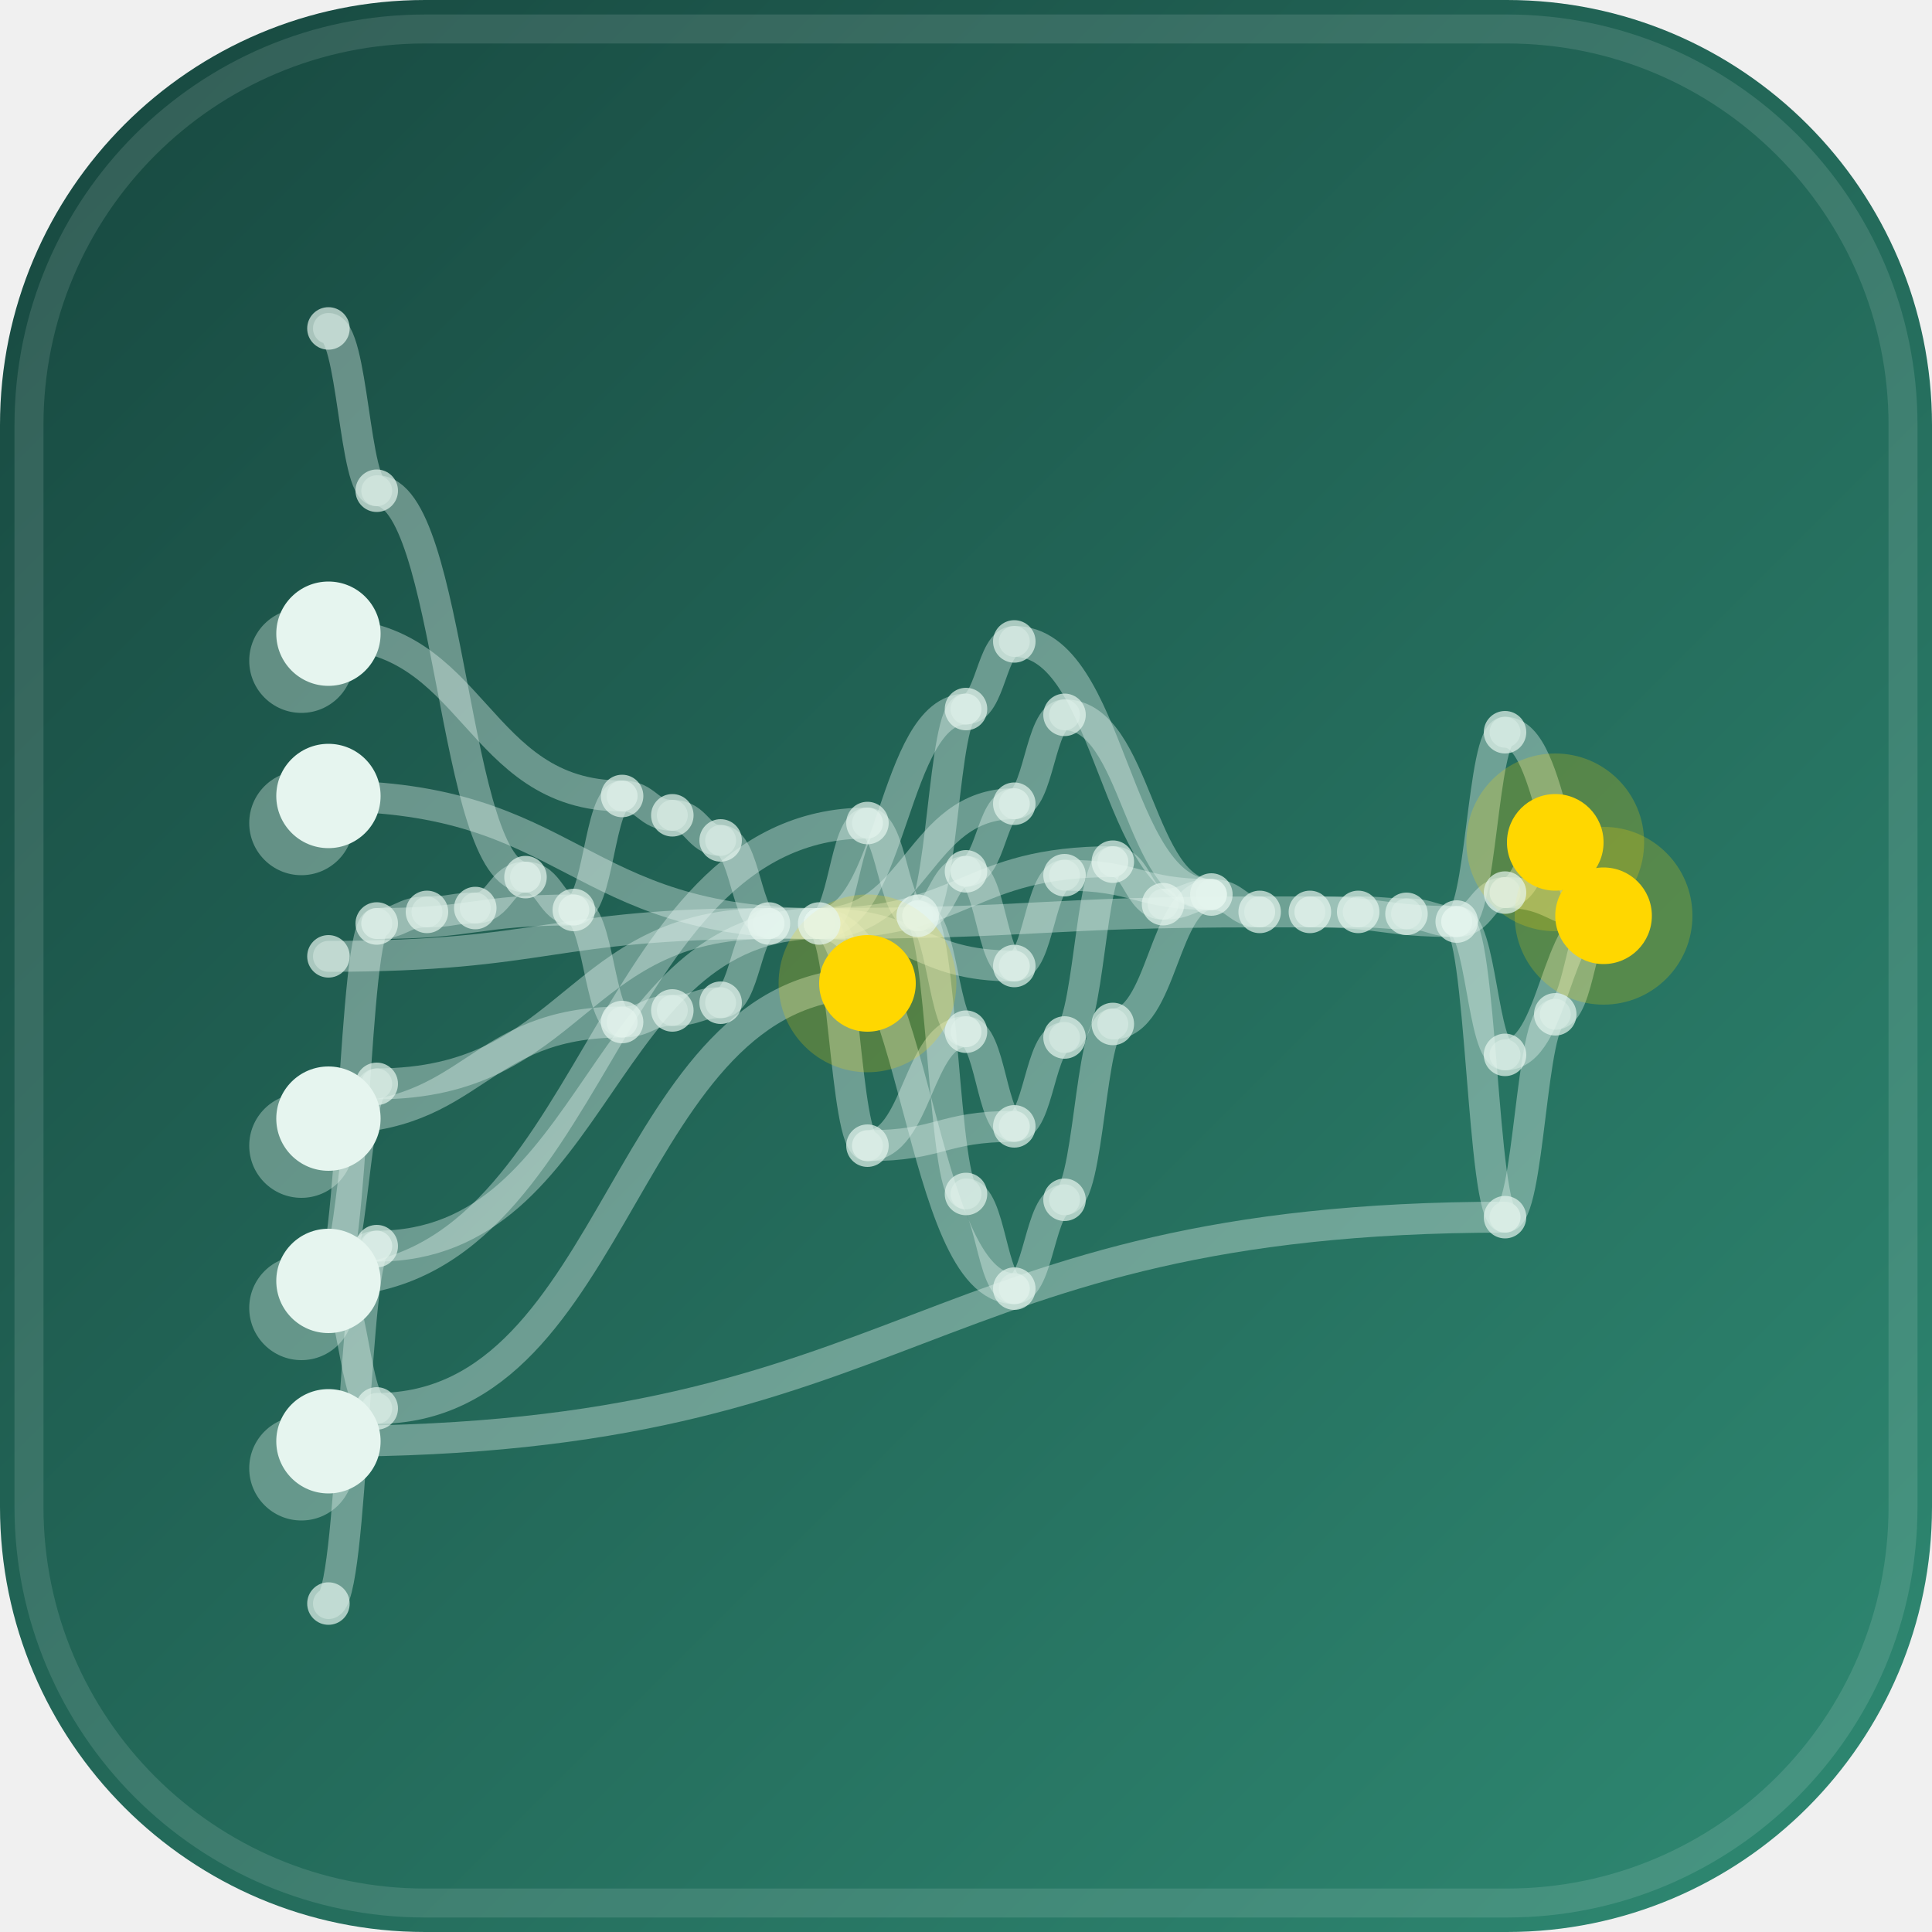
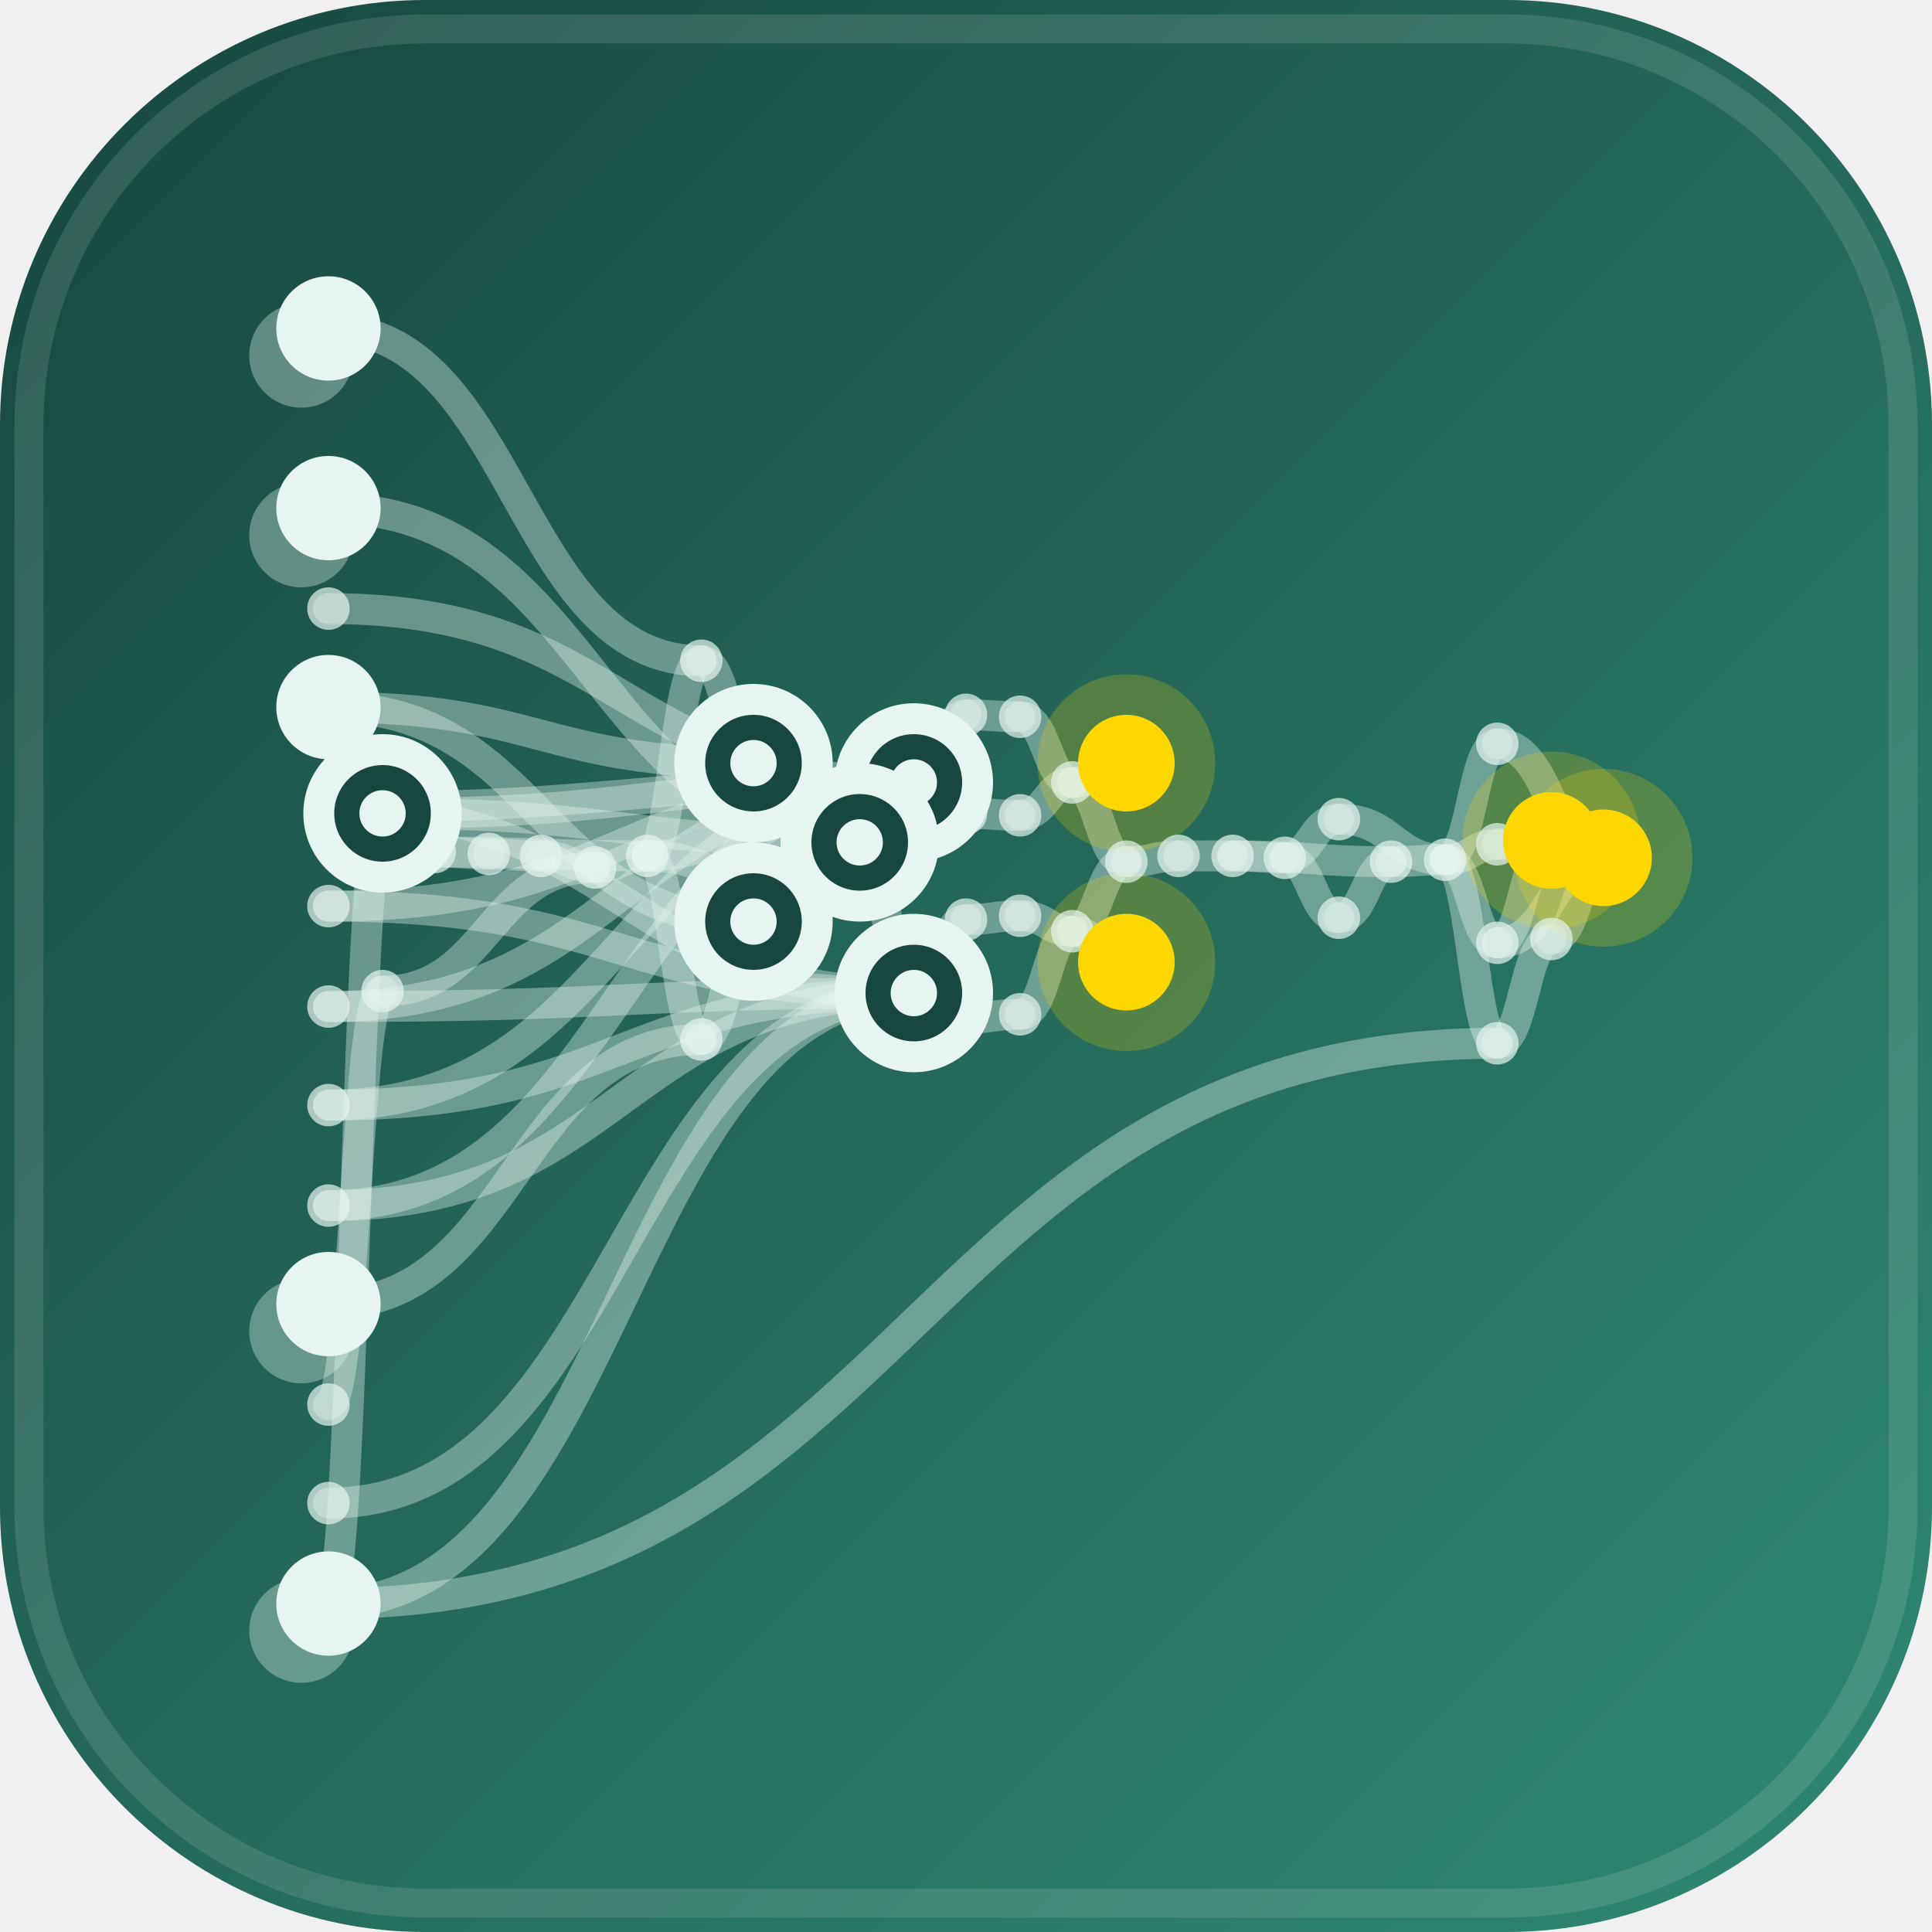
- <svg xmlns="http://www.w3.org/2000/svg" width="48" height="48" viewBox="0 0 100 100" role="img" aria-label="Metagenome-Assembled Genomes (MAGs) generation: 58 steps, 27 stages deep, up to 8 in parallel, 3 outputs" class="workflow-glyph shrink-0">
+ <svg xmlns="http://www.w3.org/2000/svg" width="48" height="48" viewBox="0 0 100 100" role="img" aria-label="Metagenome-Assembled Genomes (MAGs) generation: 56 steps, 25 stages deep, up to 13 in parallel, 4 outputs" class="workflow-glyph shrink-0">
  <defs>
    <linearGradient id="glyph-mags-building-main" x1="0" y1="0" x2="1" y2="1">
      <stop offset="0" stop-color="#17473F" />
      <stop offset="1" stop-color="#2F8A73" />
    </linearGradient>
  </defs>
  <rect x="0" y="0" width="100" height="100" rx="22" fill="url(#glyph-mags-building-main)" />
  <rect x="1.5" y="1.5" width="97" height="97" rx="20.5" fill="none" stroke="#ffffff" stroke-opacity="0.12" stroke-width="1.5" />
  <g fill="none" stroke="#E6F5EF" stroke-linecap="round" stroke-width="1.6" stroke-opacity="0.38">
-     <path d="M17 17C18.3 17 18.3 25.4 19.5 25.4" />
-     <path d="M17 66.3C18.3 66.3 18.3 47.8 19.5 47.8" />
-     <path d="M17 66.3C18.3 66.3 18.3 56.1 19.5 56.1" />
-     <path d="M17 66.3C18.3 66.3 18.3 72.9 19.5 72.9" />
-     <path d="M19.5 47.8C20.8 47.8 20.8 47.2 22.1 47.2" />
-     <path d="M17 66.3C18.3 66.3 18.3 64.5 19.5 64.5" />
-     <path d="M17 83C18.3 83 18.3 64.5 19.5 64.5" />
-     <path d="M22.1 47.2C23.4 47.2 23.4 47 24.6 47" />
-     <path d="M19.5 25.4C23.4 25.4 23.4 45.4 27.2 45.4" />
-     <path d="M24.6 47C25.9 47 25.9 45.4 27.2 45.4" />
-     <path d="M19.5 47.8C24.6 47.8 24.6 47.1 29.7 47.1" />
-     <path d="M27.2 45.4C28.5 45.4 28.5 47.1 29.7 47.1" />
-     <path d="M17 32.8C24.6 32.8 24.6 41.2 32.2 41.2" />
-     <path d="M29.7 47.1C31 47.1 31 41.2 32.2 41.2" />
-     <path d="M17 57.9C24.6 57.9 24.6 52.9 32.2 52.9" />
-     <path d="M29.7 47.1C31 47.1 31 52.9 32.2 52.9" />
-     <path d="M32.2 41.2C33.5 41.2 33.5 42.2 34.8 42.2" />
-     <path d="M32.2 52.9C33.5 52.9 33.5 52.3 34.8 52.3" />
-     <path d="M34.8 42.2C36.1 42.2 36.1 43.5 37.3 43.5" />
-     <path d="M34.8 52.3C36.1 52.3 36.1 51.9 37.3 51.9" />
-     <path d="M37.3 43.5C38.6 43.5 38.6 47.8 39.8 47.8" />
-     <path d="M37.3 51.9C38.6 51.9 38.6 47.8 39.8 47.8" />
-     <path d="M19.5 56.1C29.7 56.1 29.7 47.8 39.8 47.8" />
-     <path d="M17 49.5C28.4 49.5 28.4 47.8 39.8 47.8" />
-     <path d="M39.8 47.8C41.1 47.8 41.1 47.8 42.4 47.8" />
-     <path d="M19.5 64.5C31 64.5 31 47.8 42.4 47.8" />
-     <path d="M17 41.2C29.7 41.2 29.7 47.8 42.4 47.8" />
-     <path d="M42.4 47.8C43.7 47.8 43.7 50.9 44.9 50.9" />
-     <path d="M19.5 72.9C32.2 72.9 32.2 50.9 44.9 50.9" />
-     <path d="M17 66.3C31 66.3 31 42.6 44.9 42.6" />
-     <path d="M42.4 47.8C43.7 47.8 43.7 42.6 44.9 42.6" />
-     <path d="M42.4 47.8C43.7 47.8 43.7 59.3 44.9 59.3" />
-     <path d="M44.9 42.6C46.2 42.6 46.2 47.4 47.5 47.4" />
-     <path d="M47.5 47.4C48.8 47.4 48.8 36.7 50 36.7" />
-     <path d="M42.4 47.8C46.2 47.8 46.2 36.7 50 36.7" />
-     <path d="M47.5 47.4C48.8 47.4 48.8 45.1 50 45.1" />
-     <path d="M47.5 47.4C48.8 47.4 48.8 61.8 50 61.8" />
-     <path d="M44.9 59.3C47.5 59.3 47.5 53.4 50 53.4" />
-     <path d="M47.5 47.4C48.8 47.4 48.8 53.4 50 53.4" />
-     <path d="M50 36.7C51.3 36.7 51.3 33.2 52.5 33.2" />
-     <path d="M50 45.1C51.3 45.1 51.3 41.6 52.5 41.6" />
-     <path d="M42.4 47.8C47.5 47.8 47.5 41.6 52.5 41.6" />
-     <path d="M50 45.1C51.3 45.1 51.3 50 52.5 50" />
-     <path d="M42.4 47.8C47.5 47.8 47.5 50 52.5 50" />
-     <path d="M42.4 47.8C47.5 47.8 47.5 66.7 52.5 66.7" />
-     <path d="M50 61.8C51.3 61.8 51.3 66.7 52.5 66.7" />
-     <path d="M44.9 59.3C48.7 59.3 48.7 58.3 52.5 58.3" />
-     <path d="M50 53.4C51.3 53.4 51.3 58.3 52.5 58.3" />
-     <path d="M52.5 41.6C53.8 41.6 53.8 37 55.1 37" />
-     <path d="M52.5 50C53.8 50 53.8 45.3 55.1 45.3" />
-     <path d="M52.5 66.7C53.8 66.7 53.8 62.1 55.1 62.1" />
-     <path d="M52.5 58.3C53.8 58.3 53.8 53.7 55.1 53.7" />
-     <path d="M55.1 62.1C56.4 62.1 56.4 53 57.6 53" />
-     <path d="M55.1 53.7C56.4 53.7 56.4 44.6 57.6 44.6" />
-     <path d="M42.4 47.8C50 47.8 50 44.6 57.6 44.6" />
-     <path d="M57.6 44.6C58.9 44.6 58.9 46.8 60.2 46.8" />
-     <path d="M60.2 46.8C61.5 46.8 61.5 46.3 62.7 46.3" />
-     <path d="M55.1 45.3C58.9 45.3 58.9 46.3 62.7 46.3" />
-     <path d="M55.1 37C58.9 37 58.9 46.3 62.7 46.3" />
-     <path d="M52.5 33.2C57.6 33.2 57.6 46.3 62.7 46.3" />
-     <path d="M57.6 53C60.2 53 60.2 46.3 62.7 46.3" />
-     <path d="M62.7 46.3C64 46.3 64 47.2 65.2 47.2" />
-     <path d="M42.4 47.8C53.8 47.8 53.8 47.2 65.2 47.2" />
-     <path d="M65.2 47.2C66.5 47.2 66.5 47.2 67.8 47.2" />
-     <path d="M67.8 47.2C69.1 47.2 69.1 47.2 70.3 47.2" />
-     <path d="M70.3 47.2C71.6 47.2 71.6 47.3 72.8 47.3" />
-     <path d="M67.8 47.2C71.6 47.2 71.6 47.7 75.4 47.7" />
-     <path d="M72.8 47.3C74.1 47.3 74.1 47.7 75.4 47.7" />
-     <path d="M75.4 47.7C76.7 47.7 76.7 63 77.9 63" />
-     <path d="M17 74.6C47.5 74.6 47.5 63 77.9 63" />
-     <path d="M75.4 47.7C76.7 47.7 76.7 37.9 77.9 37.9" />
-     <path d="M75.4 47.7C76.7 47.7 76.7 46.2 77.9 46.2" />
-     <path d="M75.4 47.7C76.7 47.7 76.7 54.6 77.9 54.6" />
-     <path d="M77.9 63C79.2 63 79.2 52.5 80.5 52.5" />
-     <path d="M77.9 46.2C79.2 46.2 79.2 43.6 80.5 43.6" />
-     <path d="M77.9 46.2C80.5 46.2 80.5 47.4 83 47.4" />
-     <path d="M77.9 54.6C80.5 54.6 80.5 47.4 83 47.4" />
-     <path d="M77.9 37.9C80.5 37.9 80.5 47.4 83 47.4" />
-     <path d="M80.5 52.5C81.8 52.5 81.8 47.4 83 47.4" />
+     <path d="M17 72.7C18.4 72.7 18.4 51.3 19.8 51.3" />
+     <path d="M19.8 42.1C21.2 42.1 21.2 44.1 22.5 44.1" />
+     <path d="M22.5 44.1C23.9 44.1 23.9 44.2 25.3 44.2" />
+     <path d="M25.3 44.2C26.7 44.2 26.7 44.3 28 44.3" />
+     <path d="M19.8 51.3C25.3 51.3 25.3 44.9 30.8 44.9" />
+     <path d="M28 44.3C29.4 44.3 29.4 44.9 30.8 44.9" />
+     <path d="M22.5 44.1C28 44.1 28 44.3 33.5 44.3" />
+     <path d="M30.8 44.9C32.2 44.9 32.2 44.3 33.5 44.3" />
+     <path d="M17 17C26.7 17 26.7 34.2 36.3 34.2" />
+     <path d="M33.5 44.3C34.9 44.3 34.9 34.2 36.3 34.2" />
+     <path d="M17 67.5C26.7 67.5 26.7 53.8 36.3 53.8" />
+     <path d="M33.5 44.3C34.9 44.3 34.9 53.8 36.3 53.8" />
+     <path d="M61 44.3C62.4 44.3 62.4 44.3 63.8 44.3" />
+     <path d="M63.8 44.3C65.2 44.3 65.2 44.4 66.5 44.4" />
+     <path d="M66.5 44.4C67.9 44.4 67.9 42.4 69.3 42.4" />
+     <path d="M72 44.6C73.4 44.6 73.4 44.5 74.8 44.5" />
+     <path d="M69.3 42.4C72.1 42.4 72.1 44.5 74.8 44.5" />
+     <path d="M74.8 44.5C76.2 44.5 76.2 54 77.5 54" />
+     <path d="M17 83C47.3 83 47.3 54 77.5 54" />
+     <path d="M74.8 44.5C76.2 44.5 76.2 38.5 77.5 38.5" />
+     <path d="M74.8 44.5C76.2 44.5 76.2 48.8 77.5 48.8" />
+     <path d="M74.8 44.5C76.2 44.5 76.2 43.7 77.5 43.7" />
+     <path d="M77.5 54C78.9 54 78.9 48.6 80.3 48.6" />
+     <path d="M77.5 48.8C78.9 48.8 78.9 43.5 80.3 43.5" />
+     <path d="M77.5 48.8C80.3 48.8 80.3 44.4 83 44.4" />
+     <path d="M77.5 43.7C80.3 43.7 80.3 44.4 83 44.4" />
+     <path d="M77.5 38.5C80.3 38.5 80.3 44.4 83 44.4" />
+     <path d="M80.3 48.6C81.7 48.6 81.7 44.4 83 44.4" />
+     <path d="M17 36.6C18.4 36.6 18.4 42.1 19.8 42.1" />
+     <path d="M17 83C18.4 83 18.4 42.1 19.8 42.1" />
+     <path d="M17 36.6C28 36.6 28 39.5 39 39.5" />
+     <path d="M36.3 34.2C37.7 34.2 37.7 39.5 39 39.5" />
+     <path d="M17 36.6C28 36.6 28 47.7 39 47.7" />
+     <path d="M36.3 53.8C37.7 53.8 37.7 47.7 39 47.7" />
+     <path d="M19.8 42.1C33.6 42.1 33.6 40.5 47.3 40.5" />
+     <path d="M17 41.8C32.2 41.8 32.2 40.5 47.3 40.5" />
+     <path d="M44.5 43.6C45.9 43.6 45.9 40.5 47.3 40.5" />
+     <path d="M17 46.9C32.2 46.9 32.2 40.5 47.3 40.5" />
+     <path d="M17 52.1C32.2 52.1 32.2 40.5 47.3 40.5" />
+     <path d="M17 57.2C32.2 57.2 32.2 40.5 47.3 40.5" />
+     <path d="M17 62.4C32.2 62.4 32.2 40.5 47.3 40.5" />
+     <path d="M17 31.5C32.2 31.5 32.2 40.5 47.3 40.5" />
+     <path d="M47.3 40.5C48.7 40.5 48.7 37 50 37" />
+     <path d="M47.3 40.5C48.7 40.5 48.7 42.1 50 42.1" />
+     <path d="M50 37C51.4 37 51.4 37.1 52.8 37.1" />
+     <path d="M50 42.1C51.4 42.1 51.4 42.2 52.8 42.2" />
+     <path d="M52.8 37.1C54.2 37.1 54.2 40.5 55.5 40.5" />
+     <path d="M52.8 42.2C54.2 42.2 54.2 40.5 55.5 40.5" />
+     <path d="M55.5 40.5C56.9 40.5 56.9 39.5 58.3 39.5" />
+     <path d="M17 83C32.2 83 32.2 51.4 47.3 51.4" />
+     <path d="M44.5 43.6C45.9 43.6 45.9 51.4 47.3 51.4" />
+     <path d="M17 41.8C32.2 41.8 32.2 51.4 47.3 51.4" />
+     <path d="M17 46.9C32.2 46.9 32.2 51.4 47.3 51.4" />
+     <path d="M17 52.1C32.2 52.1 32.2 51.4 47.3 51.4" />
+     <path d="M17 57.2C32.2 57.2 32.2 51.4 47.3 51.4" />
+     <path d="M17 62.4C32.2 62.4 32.2 51.4 47.3 51.4" />
+     <path d="M17 77.8C32.2 77.8 32.2 51.4 47.3 51.4" />
+     <path d="M47.3 51.4C48.7 51.4 48.7 47.6 50 47.6" />
+     <path d="M47.3 51.4C48.7 51.4 48.7 52.7 50 52.7" />
+     <path d="M50 47.6C51.4 47.6 51.4 47.4 52.8 47.4" />
+     <path d="M50 52.7C51.4 52.7 51.4 52.5 52.8 52.5" />
+     <path d="M52.8 47.4C54.2 47.4 54.2 48.2 55.5 48.2" />
+     <path d="M52.8 52.5C54.2 52.5 54.2 48.2 55.5 48.2" />
+     <path d="M55.5 48.2C56.9 48.2 56.9 49.8 58.3 49.8" />
+     <path d="M55.5 40.5C56.9 40.5 56.9 44.6 58.3 44.6" />
+     <path d="M55.5 48.2C56.9 48.2 56.9 44.6 58.3 44.6" />
+     <path d="M58.3 44.6C59.7 44.6 59.7 44.3 61 44.3" />
+     <path d="M66.5 44.4C67.9 44.4 67.9 47.5 69.3 47.5" />
+     <path d="M63.8 44.3C67.9 44.3 67.9 44.6 72 44.6" />
+     <path d="M69.3 47.5C70.7 47.5 70.7 44.6 72 44.6" />
+     <path d="M19.8 42.1C32.2 42.1 32.2 43.6 44.5 43.6" />
+     <path d="M41.8 41.9C43.2 41.9 43.2 43.6 44.5 43.6" />
+     <path d="M41.8 47C43.2 47 43.2 43.6 44.5 43.6" />
+     <path d="M17 26.3C30.8 26.3 30.8 43.6 44.5 43.6" />
+     <path d="M39 39.5C40.4 39.5 40.4 41.9 41.8 41.9" />
+     <path d="M33.5 44.3C37.7 44.3 37.7 41.9 41.8 41.9" />
+     <path d="M39 47.7C40.4 47.7 40.4 47 41.8 47" />
+     <path d="M33.5 44.3C37.7 44.3 37.7 47 41.8 47" />
  </g>
-   <circle cx="44.9" cy="50.9" r="4.6" fill="#FFD700" fill-opacity="0.22" />
-   <circle cx="80.5" cy="43.6" r="4.6" fill="#FFD700" fill-opacity="0.22" />
-   <circle cx="83" cy="47.4" r="4.6" fill="#FFD700" fill-opacity="0.22" />
+   <circle cx="80.3" cy="43.5" r="4.6" fill="#FFD700" fill-opacity="0.22" />
+   <circle cx="83" cy="44.4" r="4.6" fill="#FFD700" fill-opacity="0.22" />
+   <circle cx="58.3" cy="39.5" r="4.6" fill="#FFD700" fill-opacity="0.22" />
+   <circle cx="58.3" cy="49.8" r="4.6" fill="#FFD700" fill-opacity="0.22" />
  <g fill="#E6F5EF" fill-opacity="0.7">
-     <circle cx="17" cy="17" r="1.1" />
-     <circle cx="19.5" cy="25.4" r="1.1" />
-     <circle cx="19.5" cy="47.8" r="1.1" />
-     <circle cx="19.5" cy="56.1" r="1.1" />
-     <circle cx="19.5" cy="72.9" r="1.1" />
-     <circle cx="17" cy="83" r="1.1" />
-     <circle cx="17" cy="49.5" r="1.1" />
-     <circle cx="22.1" cy="47.2" r="1.1" />
-     <circle cx="19.5" cy="64.5" r="1.1" />
-     <circle cx="24.6" cy="47" r="1.1" />
-     <circle cx="27.2" cy="45.4" r="1.1" />
-     <circle cx="29.7" cy="47.1" r="1.1" />
-     <circle cx="32.2" cy="41.2" r="1.1" />
-     <circle cx="32.2" cy="52.9" r="1.1" />
-     <circle cx="34.8" cy="42.2" r="1.1" />
-     <circle cx="34.8" cy="52.3" r="1.1" />
-     <circle cx="37.3" cy="43.5" r="1.1" />
-     <circle cx="37.3" cy="51.9" r="1.1" />
-     <circle cx="39.8" cy="47.8" r="1.1" />
-     <circle cx="42.4" cy="47.8" r="1.1" />
-     <circle cx="44.9" cy="42.6" r="1.1" />
-     <circle cx="44.9" cy="59.3" r="1.1" />
-     <circle cx="47.5" cy="47.4" r="1.1" />
-     <circle cx="50" cy="36.7" r="1.1" />
-     <circle cx="50" cy="45.1" r="1.1" />
-     <circle cx="50" cy="61.8" r="1.1" />
-     <circle cx="50" cy="53.4" r="1.1" />
-     <circle cx="52.5" cy="33.2" r="1.1" />
-     <circle cx="52.5" cy="41.6" r="1.1" />
-     <circle cx="52.5" cy="50" r="1.1" />
-     <circle cx="52.5" cy="66.7" r="1.1" />
-     <circle cx="52.5" cy="58.3" r="1.1" />
-     <circle cx="55.1" cy="37" r="1.1" />
-     <circle cx="55.1" cy="45.3" r="1.1" />
-     <circle cx="55.1" cy="62.1" r="1.1" />
-     <circle cx="55.1" cy="53.7" r="1.1" />
-     <circle cx="57.6" cy="53" r="1.1" />
-     <circle cx="57.6" cy="44.6" r="1.1" />
-     <circle cx="60.2" cy="46.8" r="1.1" />
-     <circle cx="62.7" cy="46.3" r="1.1" />
-     <circle cx="65.2" cy="47.2" r="1.1" />
-     <circle cx="67.8" cy="47.2" r="1.1" />
-     <circle cx="70.3" cy="47.2" r="1.1" />
-     <circle cx="72.8" cy="47.3" r="1.1" />
-     <circle cx="75.4" cy="47.7" r="1.1" />
-     <circle cx="77.9" cy="63" r="1.1" />
-     <circle cx="77.9" cy="37.9" r="1.1" />
-     <circle cx="77.9" cy="46.2" r="1.1" />
-     <circle cx="77.9" cy="54.6" r="1.1" />
-     <circle cx="80.5" cy="52.5" r="1.1" />
+     <circle cx="17" cy="72.7" r="1.1" />
+     <circle cx="19.8" cy="51.3" r="1.1" />
+     <circle cx="22.5" cy="44.1" r="1.1" />
+     <circle cx="25.3" cy="44.2" r="1.1" />
+     <circle cx="28" cy="44.3" r="1.1" />
+     <circle cx="30.8" cy="44.9" r="1.1" />
+     <circle cx="33.5" cy="44.3" r="1.1" />
+     <circle cx="36.3" cy="34.2" r="1.1" />
+     <circle cx="36.3" cy="53.8" r="1.1" />
+     <circle cx="63.8" cy="44.3" r="1.1" />
+     <circle cx="66.5" cy="44.4" r="1.1" />
+     <circle cx="69.3" cy="42.4" r="1.1" />
+     <circle cx="74.8" cy="44.5" r="1.1" />
+     <circle cx="77.5" cy="54" r="1.1" />
+     <circle cx="77.5" cy="38.5" r="1.1" />
+     <circle cx="77.5" cy="48.8" r="1.1" />
+     <circle cx="77.5" cy="43.7" r="1.1" />
+     <circle cx="80.3" cy="48.6" r="1.1" />
+     <circle cx="17" cy="31.5" r="1.1" />
+     <circle cx="50" cy="37" r="1.1" />
+     <circle cx="50" cy="42.1" r="1.1" />
+     <circle cx="52.8" cy="37.1" r="1.1" />
+     <circle cx="52.8" cy="42.2" r="1.1" />
+     <circle cx="55.5" cy="40.5" r="1.1" />
+     <circle cx="17" cy="77.8" r="1.1" />
+     <circle cx="50" cy="47.6" r="1.1" />
+     <circle cx="50" cy="52.7" r="1.1" />
+     <circle cx="52.8" cy="47.4" r="1.1" />
+     <circle cx="52.8" cy="52.5" r="1.1" />
+     <circle cx="55.5" cy="48.2" r="1.1" />
+     <circle cx="58.3" cy="44.6" r="1.1" />
+     <circle cx="61" cy="44.3" r="1.1" />
+     <circle cx="69.3" cy="47.5" r="1.1" />
+     <circle cx="72" cy="44.6" r="1.1" />
+     <circle cx="41.8" cy="41.9" r="1.1" />
+     <circle cx="41.8" cy="47" r="1.1" />
+     <circle cx="17" cy="41.8" r="1.1" />
+     <circle cx="17" cy="46.9" r="1.1" />
+     <circle cx="17" cy="52.1" r="1.1" />
+     <circle cx="17" cy="57.2" r="1.1" />
+     <circle cx="17" cy="62.4" r="1.1" />
  </g>
  <g fill="#E6F5EF">
+     <circle cx="17" cy="36.6" r="2.7" />
    <g>
-       <circle cx="15.6" cy="34.2" r="2.7" fill-opacity="0.35" />
-       <circle cx="17" cy="32.8" r="2.7" />
+       <circle cx="15.6" cy="84.4" r="2.7" fill-opacity="0.35" />
+       <circle cx="17" cy="83" r="2.7" />
    </g>
    <g>
-       <circle cx="15.6" cy="59.3" r="2.7" fill-opacity="0.35" />
-       <circle cx="17" cy="57.9" r="2.7" />
+       <circle cx="15.6" cy="18.4" r="2.7" fill-opacity="0.35" />
+       <circle cx="17" cy="17" r="2.7" />
    </g>
    <g>
-       <circle cx="15.6" cy="67.7" r="2.7" fill-opacity="0.35" />
-       <circle cx="17" cy="66.3" r="2.7" />
+       <circle cx="15.6" cy="68.9" r="2.7" fill-opacity="0.35" />
+       <circle cx="17" cy="67.5" r="2.7" />
    </g>
    <g>
-       <circle cx="15.6" cy="76" r="2.7" fill-opacity="0.35" />
-       <circle cx="17" cy="74.6" r="2.7" />
-     </g>
-     <g>
-       <circle cx="15.6" cy="42.6" r="2.7" fill-opacity="0.35" />
-       <circle cx="17" cy="41.2" r="2.7" />
+       <circle cx="15.6" cy="27.7" r="2.7" fill-opacity="0.35" />
+       <circle cx="17" cy="26.3" r="2.7" />
    </g>
  </g>
+   <g>
+     <circle cx="19.8" cy="42.1" r="3.3" fill="#17473F" stroke="#E6F5EF" stroke-width="1.6" />
+     <circle cx="19.8" cy="42.1" r="1.2" fill="#E6F5EF" />
+   </g>
+   <g>
+     <circle cx="39" cy="39.5" r="3.3" fill="#17473F" stroke="#E6F5EF" stroke-width="1.6" />
+     <circle cx="39" cy="39.5" r="1.2" fill="#E6F5EF" />
+   </g>
+   <g>
+     <circle cx="39" cy="47.7" r="3.3" fill="#17473F" stroke="#E6F5EF" stroke-width="1.6" />
+     <circle cx="39" cy="47.7" r="1.2" fill="#E6F5EF" />
+   </g>
+   <g>
+     <circle cx="47.3" cy="40.5" r="3.3" fill="#17473F" stroke="#E6F5EF" stroke-width="1.6" />
+     <circle cx="47.3" cy="40.5" r="1.2" fill="#E6F5EF" />
+   </g>
+   <g>
+     <circle cx="47.3" cy="51.4" r="3.3" fill="#17473F" stroke="#E6F5EF" stroke-width="1.6" />
+     <circle cx="47.3" cy="51.4" r="1.2" fill="#E6F5EF" />
+   </g>
+   <g>
+     <circle cx="44.5" cy="43.6" r="3.3" fill="#17473F" stroke="#E6F5EF" stroke-width="1.6" />
+     <circle cx="44.5" cy="43.6" r="1.2" fill="#E6F5EF" />
+   </g>
  <g fill="#FFD700">
-     <circle cx="44.9" cy="50.9" r="2.5" />
-     <circle cx="80.5" cy="43.6" r="2.5" />
-     <circle cx="83" cy="47.4" r="2.5" />
+     <circle cx="80.3" cy="43.5" r="2.5" />
+     <circle cx="83" cy="44.4" r="2.5" />
+     <circle cx="58.3" cy="39.5" r="2.5" />
+     <circle cx="58.3" cy="49.8" r="2.5" />
  </g>
</svg>
